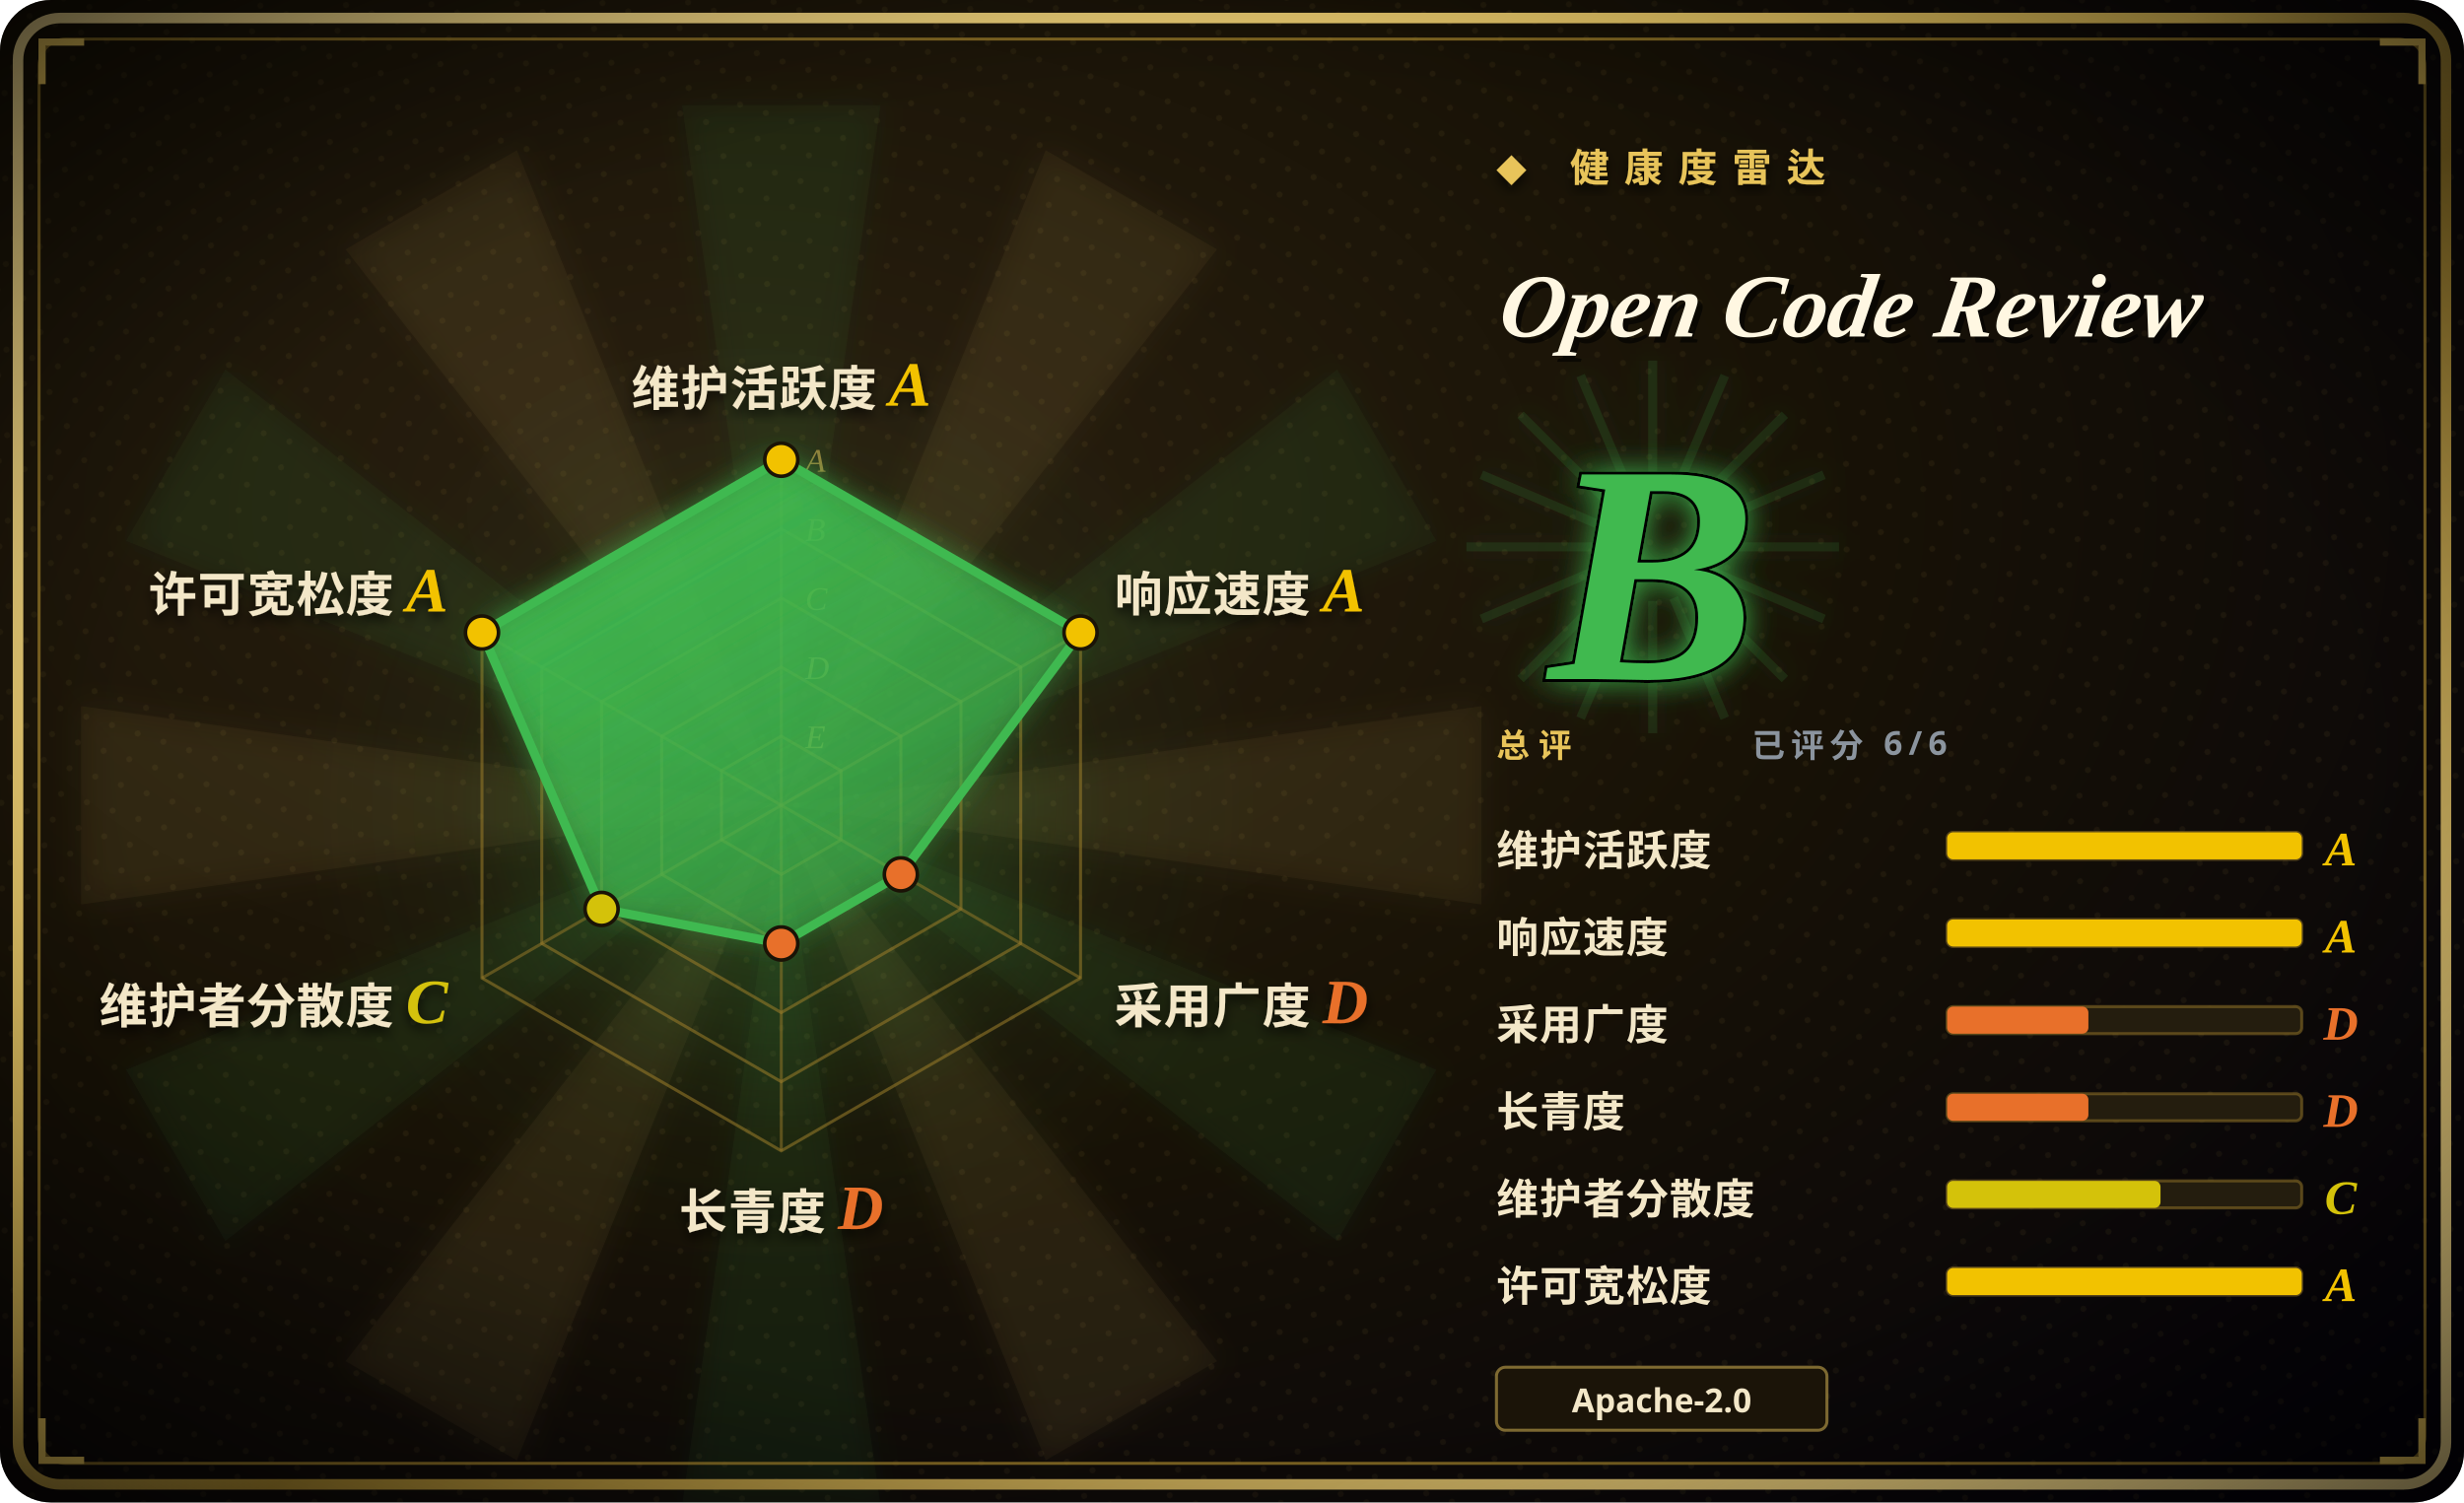
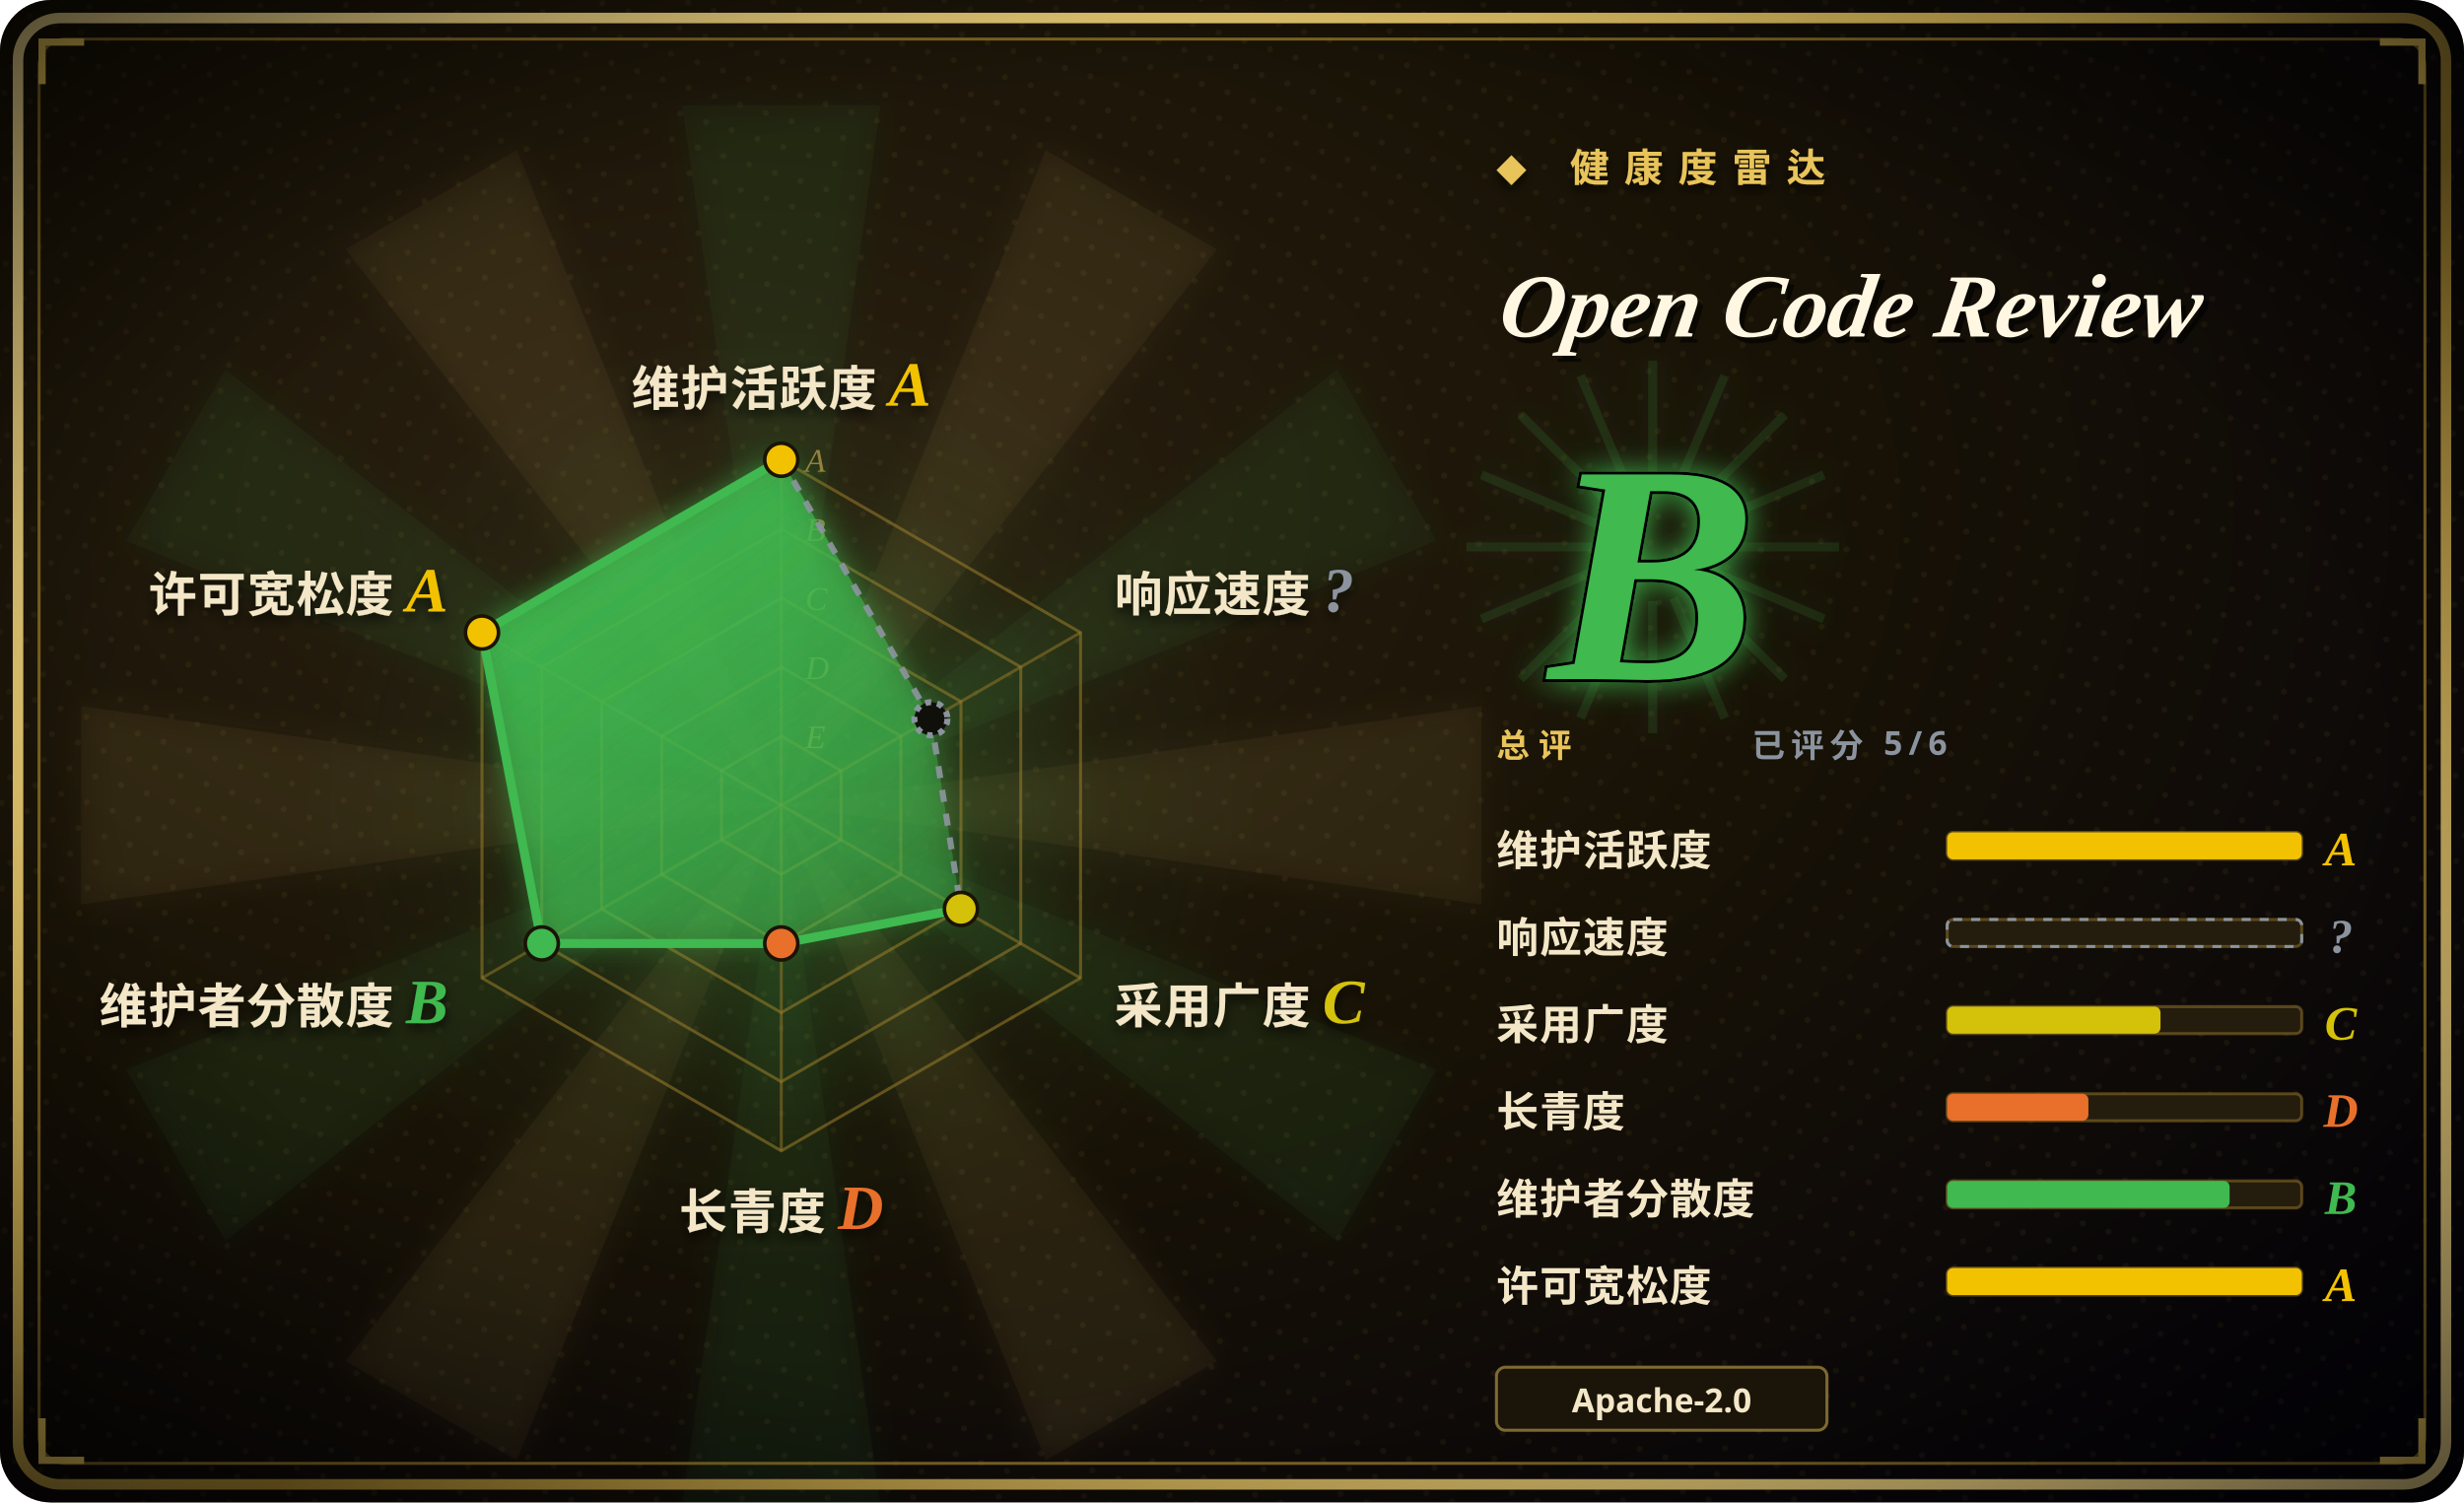
<svg xmlns="http://www.w3.org/2000/svg" width="820" height="500" viewBox="0 0 820 500">
  <defs>
    <radialGradient id="bg" cx="30%" cy="34%" r="90%">
      <stop offset="0%" stop-color="#2a2010" />
      <stop offset="48%" stop-color="#181206" />
      <stop offset="100%" stop-color="#05030a" />
    </radialGradient>
    <radialGradient id="vig" cx="50%" cy="50%" r="72%">
      <stop offset="62%" stop-color="#000000" stop-opacity="0" />
      <stop offset="100%" stop-color="#000000" stop-opacity="0.72" />
    </radialGradient>
    <linearGradient id="frame" x1="0" y1="0" x2="1" y2="1">
      <stop offset="0%" stop-color="#f6dd92" />
      <stop offset="45%" stop-color="#E8C45A" />
      <stop offset="55%" stop-color="#9c7d2a" />
      <stop offset="100%" stop-color="#f6dd92" />
    </linearGradient>
    <linearGradient id="poly" x1="0" y1="0" x2="0.7" y2="1">
      <stop offset="0%" stop-color="#3FB950" stop-opacity="0.92" />
      <stop offset="100%" stop-color="#3FB950" stop-opacity="0.34" />
    </linearGradient>
    <radialGradient id="halo" cx="50%" cy="50%" r="50%">
      <stop offset="0%" stop-color="#3FB950" stop-opacity="0.34" />
      <stop offset="68%" stop-color="#3FB950" stop-opacity="0.04" />
      <stop offset="100%" stop-color="#3FB950" stop-opacity="0" />
    </radialGradient>
    <filter id="glow" x="-60%" y="-60%" width="220%" height="220%">
      <feGaussianBlur stdDeviation="5" result="b" />
      <feMerge>
        <feMergeNode in="b" />
        <feMergeNode in="SourceGraphic" />
      </feMerge>
    </filter>
    <filter id="soft" x="-30%" y="-30%" width="160%" height="160%">
      <feDropShadow dx="0" dy="2" stdDeviation="2" flood-color="#000" flood-opacity="0.7" />
    </filter>
    <pattern id="halftone" width="9" height="9" patternUnits="userSpaceOnUse" patternTransform="rotate(18)">
      <circle cx="2" cy="2" r="1" fill="#E8C45A" fill-opacity="0.06" />
    </pattern>
  </defs>
  <rect width="820" height="500" rx="17" fill="url(#bg)" />
  <rect width="820" height="500" rx="17" fill="url(#halftone)" />
  <g opacity="0.5" filter="url(#glow)">
    <path d="M260,268 L493,235 L493,301 Z" fill="#E8C45A" fill-opacity="0.10" />
    <path d="M260,268 L478,356 L445,413 Z" fill="#3FB950" fill-opacity="0.10" />
    <path d="M260,268 L405,453 L348,486 Z" fill="#E8C45A" fill-opacity="0.10" />
    <path d="M260,268 L293,501 L227,501 Z" fill="#3FB950" fill-opacity="0.10" />
    <path d="M260,268 L172,486 L115,453 Z" fill="#E8C45A" fill-opacity="0.10" />
    <path d="M260,268 L75,413 L42,356 Z" fill="#3FB950" fill-opacity="0.10" />
    <path d="M260,268 L27,301 L27,235 Z" fill="#E8C45A" fill-opacity="0.10" />
    <path d="M260,268 L42,180 L75,123 Z" fill="#3FB950" fill-opacity="0.10" />
    <path d="M260,268 L115,83 L172,50 Z" fill="#E8C45A" fill-opacity="0.10" />
    <path d="M260,268 L227,35 L293,35 Z" fill="#3FB950" fill-opacity="0.10" />
    <path d="M260,268 L348,50 L405,83 Z" fill="#E8C45A" fill-opacity="0.10" />
    <path d="M260,268 L445,123 L478,180 Z" fill="#3FB950" fill-opacity="0.10" />
  </g>
  <circle cx="260" cy="268" r="161" fill="url(#halo)" />
  <rect x="6" y="6" width="808" height="488" rx="14" fill="none" stroke="url(#frame)" stroke-width="3.5" />
  <rect x="13" y="13" width="794" height="474" rx="9" fill="none" stroke="#9c7d2a" stroke-width="1" stroke-opacity="0.8" />
  <path d="M14,28 L14,14 L28,14" fill="none" stroke="#E8C45A" stroke-width="2.4" />
  <path d="M806,28 L806,14 L792,14" fill="none" stroke="#E8C45A" stroke-width="2.4" />
  <path d="M14,472 L14,486 L28,486" fill="none" stroke="#E8C45A" stroke-width="2.4" />
  <path d="M806,472 L806,486 L792,486" fill="none" stroke="#E8C45A" stroke-width="2.4" />
  <rect width="820" height="500" rx="17" fill="url(#vig)" />
  <polygon points="260.0,153.0 359.6,210.5 359.6,325.5 260.0,383.0 160.4,325.5 160.4,210.5" fill="none" stroke="#9c7d2a" stroke-opacity="0.55" stroke-width="1" />
  <polygon points="260.0,176.0 339.7,222.0 339.7,314.0 260.0,360.0 180.3,314.0 180.3,222.0" fill="none" stroke="#9c7d2a" stroke-opacity="0.55" stroke-width="1" />
  <polygon points="260.0,199.0 319.8,233.5 319.8,302.5 260.0,337.0 200.2,302.5 200.2,233.5" fill="none" stroke="#9c7d2a" stroke-opacity="0.55" stroke-width="1" />
  <polygon points="260.0,222.0 299.8,245.0 299.8,291.0 260.0,314.0 220.2,291.0 220.2,245.0" fill="none" stroke="#9c7d2a" stroke-opacity="0.55" stroke-width="1" />
  <polygon points="260.0,245.0 279.9,256.5 279.9,279.5 260.0,291.0 240.1,279.5 240.1,256.5" fill="none" stroke="#9c7d2a" stroke-opacity="0.55" stroke-width="1" />
  <line x1="260" y1="268" x2="260.0" y2="153.0" stroke="#9c7d2a" stroke-opacity="0.5" stroke-width="1" />
  <line x1="260" y1="268" x2="359.6" y2="210.5" stroke="#9c7d2a" stroke-opacity="0.5" stroke-width="1" />
  <line x1="260" y1="268" x2="359.6" y2="325.5" stroke="#9c7d2a" stroke-opacity="0.5" stroke-width="1" />
  <line x1="260" y1="268" x2="260.0" y2="383.0" stroke="#9c7d2a" stroke-opacity="0.5" stroke-width="1" />
  <line x1="260" y1="268" x2="160.4" y2="325.5" stroke="#9c7d2a" stroke-opacity="0.5" stroke-width="1" />
  <line x1="260" y1="268" x2="160.4" y2="210.5" stroke="#9c7d2a" stroke-opacity="0.5" stroke-width="1" />
  <text x="268" y="157.0" font-size="11" font-style="italic" fill="#E8C45A" fill-opacity="0.55" font-family="'Georgia','Times New Roman',serif">A</text>
  <text x="268" y="180.0" font-size="11" font-style="italic" fill="#E8C45A" fill-opacity="0.55" font-family="'Georgia','Times New Roman',serif">B</text>
  <text x="268" y="203.0" font-size="11" font-style="italic" fill="#E8C45A" fill-opacity="0.55" font-family="'Georgia','Times New Roman',serif">C</text>
  <text x="268" y="226.0" font-size="11" font-style="italic" fill="#E8C45A" fill-opacity="0.55" font-family="'Georgia','Times New Roman',serif">D</text>
  <text x="268" y="249.0" font-size="11" font-style="italic" fill="#E8C45A" fill-opacity="0.55" font-family="'Georgia','Times New Roman',serif">E</text>
-   <polygon points="260.0,153.0 359.6,210.5 299.8,291.0 260.0,314.0 200.2,302.5 160.4,210.5" fill="url(#poly)" filter="url(#glow)" />
-   <line x1="260.0" y1="153.0" x2="359.6" y2="210.5" stroke="#3FB950" stroke-width="3" />
-   <line x1="359.6" y1="210.5" x2="299.8" y2="291.0" stroke="#3FB950" stroke-width="3" />
-   <line x1="299.8" y1="291.0" x2="260.0" y2="314.0" stroke="#3FB950" stroke-width="3" />
-   <line x1="260.0" y1="314.0" x2="200.2" y2="302.5" stroke="#3FB950" stroke-width="3" />
-   <line x1="200.2" y1="302.5" x2="160.4" y2="210.5" stroke="#3FB950" stroke-width="3" />
+   <polygon points="260.0,153.0 309.8,239.2 319.8,302.5 260.0,314.0 180.3,314.0 160.4,210.5" fill="url(#poly)" filter="url(#glow)" />
+   <line x1="260.0" y1="153.0" x2="309.8" y2="239.2" stroke="#8B949E" stroke-width="2" stroke-dasharray="4 4" stroke-opacity="0.92" />
+   <line x1="309.8" y1="239.2" x2="319.8" y2="302.5" stroke="#8B949E" stroke-width="2" stroke-dasharray="4 4" stroke-opacity="0.92" />
+   <line x1="319.8" y1="302.5" x2="260.0" y2="314.0" stroke="#3FB950" stroke-width="3" />
+   <line x1="260.0" y1="314.0" x2="180.3" y2="314.0" stroke="#3FB950" stroke-width="3" />
+   <line x1="180.3" y1="314.0" x2="160.4" y2="210.5" stroke="#3FB950" stroke-width="3" />
  <line x1="160.4" y1="210.5" x2="260.0" y2="153.0" stroke="#3FB950" stroke-width="3" />
  <circle cx="260.0" cy="153.0" r="5.5" fill="#F2C200" stroke="#1a1306" stroke-width="1.2" />
-   <circle cx="359.6" cy="210.5" r="5.5" fill="#F2C200" stroke="#1a1306" stroke-width="1.2" />
-   <circle cx="299.8" cy="291.0" r="5.5" fill="#E8702A" stroke="#1a1306" stroke-width="1.2" />
+   <circle cx="309.8" cy="239.2" r="5.5" fill="#10100b" stroke="#8B949E" stroke-width="2" stroke-dasharray="2 2" />
+   <circle cx="319.8" cy="302.5" r="5.5" fill="#D4C20A" stroke="#1a1306" stroke-width="1.2" />
  <circle cx="260.0" cy="314.0" r="5.5" fill="#E8702A" stroke="#1a1306" stroke-width="1.2" />
-   <circle cx="200.2" cy="302.5" r="5.5" fill="#D4C20A" stroke="#1a1306" stroke-width="1.2" />
+   <circle cx="180.3" cy="314.0" r="5.5" fill="#3FB950" stroke="#1a1306" stroke-width="1.2" />
  <circle cx="160.4" cy="210.5" r="5.5" fill="#F2C200" stroke="#1a1306" stroke-width="1.2" />
  <text x="260.0" y="135.0" font-size="16" font-weight="900" fill="#f3e7c8" text-anchor="middle" font-family="'PingFang SC','Hiragino Sans GB','Heiti SC','Microsoft YaHei',sans-serif" letter-spacing="0.4" filter="url(#soft)">维护活跃度 <tspan fill="#F2C200" font-family="'Georgia','Times New Roman',serif" font-style="italic" font-size="21">A</tspan>
  </text>
-   <text x="370.9" y="203.5" font-size="16" font-weight="900" fill="#f3e7c8" text-anchor="start" font-family="'PingFang SC','Hiragino Sans GB','Heiti SC','Microsoft YaHei',sans-serif" letter-spacing="0.4" filter="url(#soft)">响应速度 <tspan fill="#F2C200" font-family="'Georgia','Times New Roman',serif" font-style="italic" font-size="21">A</tspan>
+   <text x="370.9" y="203.5" font-size="16" font-weight="900" fill="#f3e7c8" text-anchor="start" font-family="'PingFang SC','Hiragino Sans GB','Heiti SC','Microsoft YaHei',sans-serif" letter-spacing="0.4" filter="url(#soft)">响应速度 <tspan fill="#8B949E" font-family="'Georgia','Times New Roman',serif" font-style="italic" font-size="21">?</tspan>
  </text>
-   <text x="370.9" y="340.5" font-size="16" font-weight="900" fill="#f3e7c8" text-anchor="start" font-family="'PingFang SC','Hiragino Sans GB','Heiti SC','Microsoft YaHei',sans-serif" letter-spacing="0.4" filter="url(#soft)">采用广度 <tspan fill="#E8702A" font-family="'Georgia','Times New Roman',serif" font-style="italic" font-size="21">D</tspan>
+   <text x="370.9" y="340.5" font-size="16" font-weight="900" fill="#f3e7c8" text-anchor="start" font-family="'PingFang SC','Hiragino Sans GB','Heiti SC','Microsoft YaHei',sans-serif" letter-spacing="0.4" filter="url(#soft)">采用广度 <tspan fill="#D4C20A" font-family="'Georgia','Times New Roman',serif" font-style="italic" font-size="21">C</tspan>
  </text>
  <text x="260.0" y="409.0" font-size="16" font-weight="900" fill="#f3e7c8" text-anchor="middle" font-family="'PingFang SC','Hiragino Sans GB','Heiti SC','Microsoft YaHei',sans-serif" letter-spacing="0.4" filter="url(#soft)">长青度 <tspan fill="#E8702A" font-family="'Georgia','Times New Roman',serif" font-style="italic" font-size="21">D</tspan>
  </text>
-   <text x="149.1" y="340.5" font-size="16" font-weight="900" fill="#f3e7c8" text-anchor="end" font-family="'PingFang SC','Hiragino Sans GB','Heiti SC','Microsoft YaHei',sans-serif" letter-spacing="0.4" filter="url(#soft)">维护者分散度 <tspan fill="#D4C20A" font-family="'Georgia','Times New Roman',serif" font-style="italic" font-size="21">C</tspan>
+   <text x="149.1" y="340.5" font-size="16" font-weight="900" fill="#f3e7c8" text-anchor="end" font-family="'PingFang SC','Hiragino Sans GB','Heiti SC','Microsoft YaHei',sans-serif" letter-spacing="0.4" filter="url(#soft)">维护者分散度 <tspan fill="#3FB950" font-family="'Georgia','Times New Roman',serif" font-style="italic" font-size="21">B</tspan>
  </text>
  <text x="149.1" y="203.5" font-size="16" font-weight="900" fill="#f3e7c8" text-anchor="end" font-family="'PingFang SC','Hiragino Sans GB','Heiti SC','Microsoft YaHei',sans-serif" letter-spacing="0.4" filter="url(#soft)">许可宽松度 <tspan fill="#F2C200" font-family="'Georgia','Times New Roman',serif" font-style="italic" font-size="21">A</tspan>
  </text>
  <text x="498" y="60" font-size="13" letter-spacing="5" fill="#E8C45A" font-weight="900" font-family="'PingFang SC','Hiragino Sans GB','Heiti SC','Microsoft YaHei',sans-serif" filter="url(#soft)">◆ 健康度雷达</text>
  <g transform="translate(498,112) skewX(-9)">
    <text x="2" y="2" font-size="30" font-weight="900" font-style="italic" fill="#000" fill-opacity="0.6" font-family="'Georgia','Times New Roman',serif">Open Code Review</text>
    <text x="0" y="0" font-size="30" font-weight="900" font-style="italic" fill="#fff7e2" font-family="'Georgia','Times New Roman',serif">Open Code Review</text>
  </g>
  <line x1="498" y1="124" x2="648" y2="124" stroke="url(#frame)" stroke-width="2" />
  <g opacity="0.85" filter="url(#glow)">
    <line x1="568" y1="182" x2="612" y2="182" stroke="#3FB950" stroke-opacity="0.16" stroke-width="3" />
    <line x1="567" y1="189" x2="607" y2="206" stroke="#3FB950" stroke-opacity="0.16" stroke-width="3" />
    <line x1="563" y1="195" x2="594" y2="226" stroke="#3FB950" stroke-opacity="0.16" stroke-width="3" />
    <line x1="557" y1="199" x2="574" y2="239" stroke="#3FB950" stroke-opacity="0.16" stroke-width="3" />
    <line x1="550" y1="200" x2="550" y2="244" stroke="#3FB950" stroke-opacity="0.16" stroke-width="3" />
    <line x1="543" y1="199" x2="526" y2="239" stroke="#3FB950" stroke-opacity="0.16" stroke-width="3" />
    <line x1="537" y1="195" x2="506" y2="226" stroke="#3FB950" stroke-opacity="0.16" stroke-width="3" />
    <line x1="533" y1="189" x2="493" y2="206" stroke="#3FB950" stroke-opacity="0.16" stroke-width="3" />
    <line x1="532" y1="182" x2="488" y2="182" stroke="#3FB950" stroke-opacity="0.16" stroke-width="3" />
    <line x1="533" y1="175" x2="493" y2="158" stroke="#3FB950" stroke-opacity="0.16" stroke-width="3" />
    <line x1="537" y1="169" x2="506" y2="138" stroke="#3FB950" stroke-opacity="0.16" stroke-width="3" />
    <line x1="543" y1="165" x2="526" y2="125" stroke="#3FB950" stroke-opacity="0.16" stroke-width="3" />
    <line x1="550" y1="164" x2="550" y2="120" stroke="#3FB950" stroke-opacity="0.16" stroke-width="3" />
    <line x1="557" y1="165" x2="574" y2="125" stroke="#3FB950" stroke-opacity="0.16" stroke-width="3" />
    <line x1="563" y1="169" x2="594" y2="138" stroke="#3FB950" stroke-opacity="0.16" stroke-width="3" />
    <line x1="567" y1="175" x2="607" y2="158" stroke="#3FB950" stroke-opacity="0.16" stroke-width="3" />
  </g>
  <text x="550" y="226" font-size="104" font-weight="900" font-style="italic" text-anchor="middle" fill="#3FB950" stroke="#000" stroke-width="2" paint-order="stroke" font-family="'Georgia','Times New Roman',serif" filter="url(#glow)">B</text>
  <text x="498" y="252" font-size="11" letter-spacing="3" fill="#E8C45A" font-family="'PingFang SC','Hiragino Sans GB','Heiti SC','Microsoft YaHei',sans-serif" font-weight="900">总评</text>
-   <text x="648" y="252" font-size="11" letter-spacing="2" fill="#8B949E" font-family="'PingFang SC','Hiragino Sans GB','Heiti SC','Microsoft YaHei',sans-serif" font-weight="900" text-anchor="end">已评分 6/6</text>
+   <text x="648" y="252" font-size="11" letter-spacing="2" fill="#8B949E" font-family="'PingFang SC','Hiragino Sans GB','Heiti SC','Microsoft YaHei',sans-serif" font-weight="900" text-anchor="end">已评分 5/6</text>
  <text x="498" y="288" font-size="14" font-weight="900" fill="#f3e7c8" font-family="'PingFang SC','Hiragino Sans GB','Heiti SC','Microsoft YaHei',sans-serif" letter-spacing="0.4">维护活跃度</text>
  <rect x="648" y="277" width="118" height="9" rx="2" fill="#241d0e" stroke="#9c7d2a" stroke-opacity="0.5" />
  <rect x="648" y="277" width="118" height="9" rx="2" fill="#F2C200" />
  <text x="779" y="288" font-size="16" font-weight="900" font-style="italic" fill="#F2C200" font-family="'Georgia','Times New Roman',serif" text-anchor="middle">A</text>
  <text x="498" y="317" font-size="14" font-weight="900" fill="#f3e7c8" font-family="'PingFang SC','Hiragino Sans GB','Heiti SC','Microsoft YaHei',sans-serif" letter-spacing="0.4">响应速度</text>
  <rect x="648" y="306" width="118" height="9" rx="2" fill="#241d0e" stroke="#9c7d2a" stroke-opacity="0.5" />
-   <rect x="648" y="306" width="118" height="9" rx="2" fill="#F2C200" />
-   <text x="779" y="317" font-size="16" font-weight="900" font-style="italic" fill="#F2C200" font-family="'Georgia','Times New Roman',serif" text-anchor="middle">A</text>
+   <rect x="648" y="306" width="118" height="9" rx="2" fill="none" stroke="#8B949E" stroke-dasharray="3 3" />
+   <text x="779" y="317" font-size="16" font-weight="900" font-style="italic" fill="#8B949E" font-family="'Georgia','Times New Roman',serif" text-anchor="middle">?</text>
  <text x="498" y="346" font-size="14" font-weight="900" fill="#f3e7c8" font-family="'PingFang SC','Hiragino Sans GB','Heiti SC','Microsoft YaHei',sans-serif" letter-spacing="0.4">采用广度</text>
  <rect x="648" y="335" width="118" height="9" rx="2" fill="#241d0e" stroke="#9c7d2a" stroke-opacity="0.5" />
-   <rect x="648" y="335" width="47" height="9" rx="2" fill="#E8702A" />
-   <text x="779" y="346" font-size="16" font-weight="900" font-style="italic" fill="#E8702A" font-family="'Georgia','Times New Roman',serif" text-anchor="middle">D</text>
+   <rect x="648" y="335" width="71" height="9" rx="2" fill="#D4C20A" />
+   <text x="779" y="346" font-size="16" font-weight="900" font-style="italic" fill="#D4C20A" font-family="'Georgia','Times New Roman',serif" text-anchor="middle">C</text>
  <text x="498" y="375" font-size="14" font-weight="900" fill="#f3e7c8" font-family="'PingFang SC','Hiragino Sans GB','Heiti SC','Microsoft YaHei',sans-serif" letter-spacing="0.4">长青度</text>
  <rect x="648" y="364" width="118" height="9" rx="2" fill="#241d0e" stroke="#9c7d2a" stroke-opacity="0.5" />
  <rect x="648" y="364" width="47" height="9" rx="2" fill="#E8702A" />
  <text x="779" y="375" font-size="16" font-weight="900" font-style="italic" fill="#E8702A" font-family="'Georgia','Times New Roman',serif" text-anchor="middle">D</text>
  <text x="498" y="404" font-size="14" font-weight="900" fill="#f3e7c8" font-family="'PingFang SC','Hiragino Sans GB','Heiti SC','Microsoft YaHei',sans-serif" letter-spacing="0.4">维护者分散度</text>
  <rect x="648" y="393" width="118" height="9" rx="2" fill="#241d0e" stroke="#9c7d2a" stroke-opacity="0.5" />
-   <rect x="648" y="393" width="71" height="9" rx="2" fill="#D4C20A" />
-   <text x="779" y="404" font-size="16" font-weight="900" font-style="italic" fill="#D4C20A" font-family="'Georgia','Times New Roman',serif" text-anchor="middle">C</text>
+   <rect x="648" y="393" width="94" height="9" rx="2" fill="#3FB950" />
+   <text x="779" y="404" font-size="16" font-weight="900" font-style="italic" fill="#3FB950" font-family="'Georgia','Times New Roman',serif" text-anchor="middle">B</text>
  <text x="498" y="433" font-size="14" font-weight="900" fill="#f3e7c8" font-family="'PingFang SC','Hiragino Sans GB','Heiti SC','Microsoft YaHei',sans-serif" letter-spacing="0.4">许可宽松度</text>
  <rect x="648" y="422" width="118" height="9" rx="2" fill="#241d0e" stroke="#9c7d2a" stroke-opacity="0.5" />
  <rect x="648" y="422" width="118" height="9" rx="2" fill="#F2C200" />
  <text x="779" y="433" font-size="16" font-weight="900" font-style="italic" fill="#F2C200" font-family="'Georgia','Times New Roman',serif" text-anchor="middle">A</text>
  <rect x="498" y="455" width="110" height="21" rx="3" fill="#1b1408" stroke="#E8C45A" stroke-opacity="0.5" />
  <text x="553.0" y="470" font-size="11" font-weight="700" fill="#f3e7c8" text-anchor="middle" font-family="'PingFang SC','Hiragino Sans GB','Heiti SC','Microsoft YaHei',sans-serif">Apache-2.0</text>
</svg>
